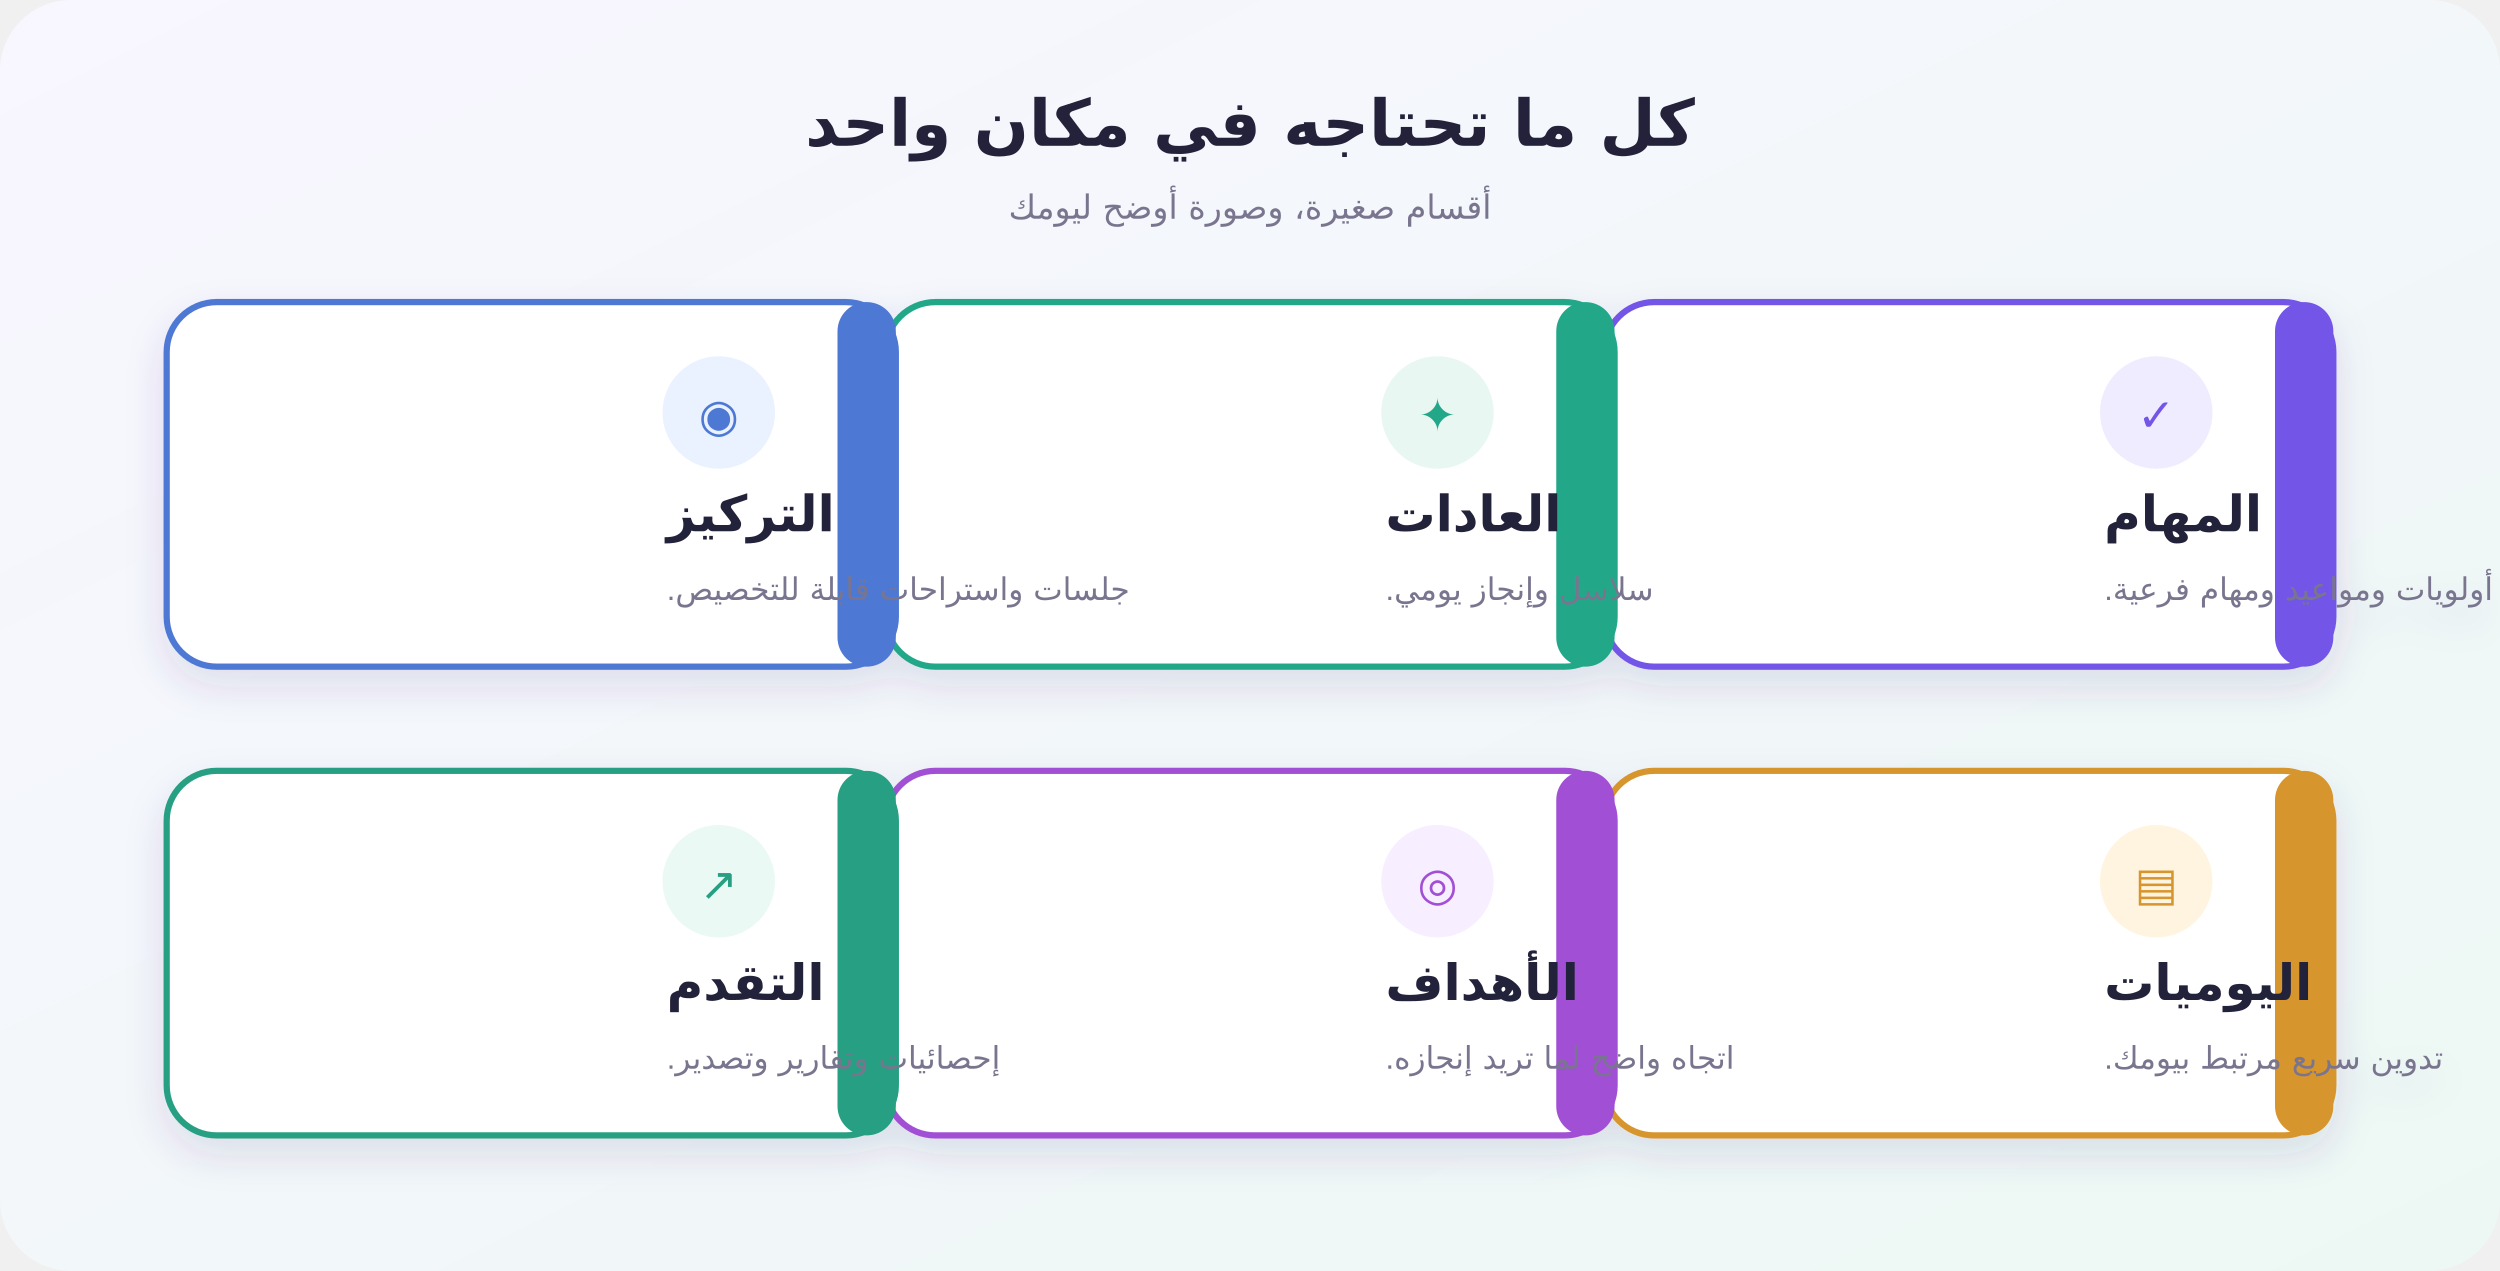
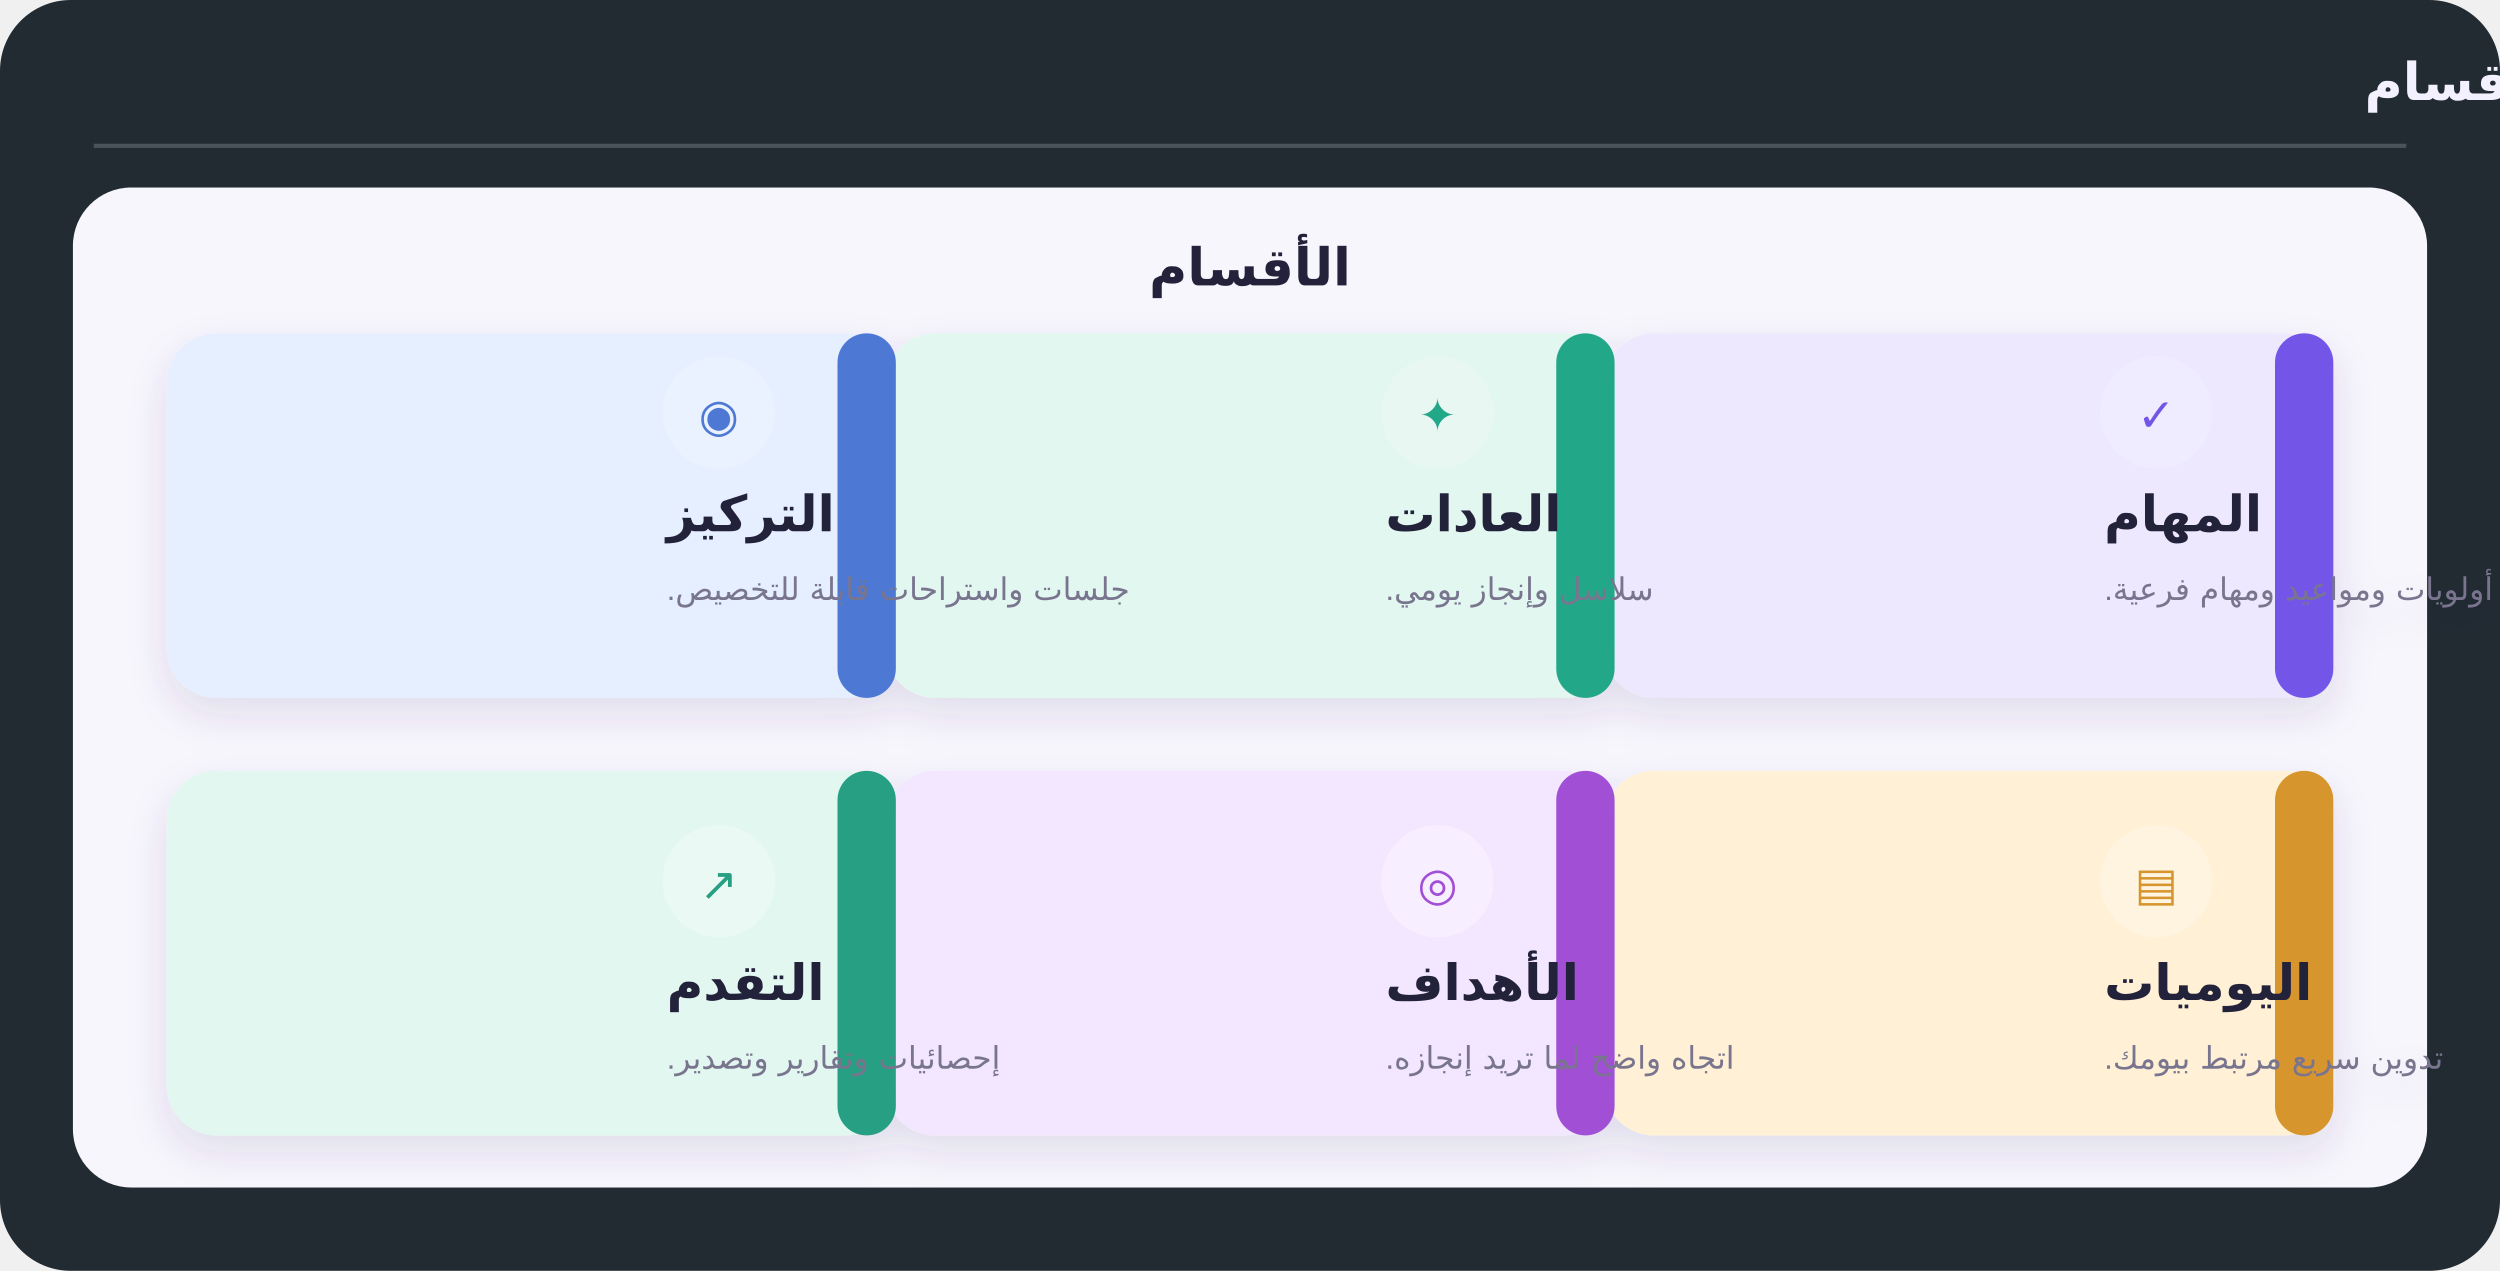
<svg xmlns="http://www.w3.org/2000/svg" viewBox="0 0 1200 610" role="img" aria-labelledby="title description">
  <defs>
    <linearGradient id="bg" x1="0" y1="0" x2="1" y2="1">
      <stop stop-color="#f8f6ff" />
      <stop offset="1" stop-color="#edf8f4" />
    </linearGradient>
    <filter id="shadow" x="-10%" y="-10%" width="120%" height="130%">
      <feDropShadow dx="0" dy="8" stdDeviation="9" flood-color="#4c3a86" flood-opacity=".13" />
    </filter>
  </defs>
-   <rect width="1200" height="610" rx="34" fill="url(#bg)" />
-   <text x="600" y="70" text-anchor="middle" direction="rtl" font-family="Tahoma, Arial, sans-serif" font-size="31" font-weight="800" fill="#24213a">كل ما تحتاجه في مكان واحد</text>
-   <text x="600" y="105" text-anchor="middle" direction="rtl" font-family="Tahoma, Arial, sans-serif" font-size="16" fill="#79758f">أقسام صغيرة، وصورة أوضح ليومك</text>
+   <rect width="1200" height="610" rx="34" fill="#222b32" />
+   <text x="1135" y="48" text-anchor="end" direction="rtl" font-family="Tahoma, Arial, sans-serif" font-size="25" font-weight="800" fill="#f3f0ff">الأقسام</text>
+   <path d="M45 70H1155" stroke="#4a5359" stroke-width="2" />
+   <rect x="35" y="90" width="1130" height="480" rx="28" fill="#f7f6fc" />
+   <text x="600" y="137" text-anchor="middle" direction="rtl" font-family="Tahoma, Arial, sans-serif" font-size="25" font-weight="800" fill="#24213a">الأقسام</text>
  <g font-family="Tahoma, Arial, sans-serif" direction="rtl" filter="url(#shadow)">
    <g>
-       <rect x="770" y="145" width="350" height="175" rx="24" fill="#fff" stroke="#7354e8" stroke-width="3" />
-       <rect x="1092" y="145" width="28" height="175" rx="14" fill="#7354e8" />
+       <rect x="770" y="160" width="350" height="175" rx="24" fill="#eee8ff" />
+       <rect x="1092" y="160" width="28" height="175" rx="14" fill="#7354e8" />
      <circle cx="1035" cy="198" r="27" fill="#f0ecff" />
      <text x="1035" y="207" text-anchor="middle" font-size="22" fill="#7354e8">✓</text>
      <text x="1010" y="255" text-anchor="end" font-size="24" font-weight="800" fill="#24213a">المهام</text>
      <text x="1010" y="288" text-anchor="end" font-size="15" fill="#79758f">أولويات ومواعيد ومهام فرعية.</text>
    </g>
    <g>
-       <rect x="425" y="145" width="350" height="175" rx="24" fill="#fff" stroke="#24a889" stroke-width="3" />
-       <rect x="747" y="145" width="28" height="175" rx="14" fill="#24a889" />
+       <rect x="425" y="160" width="350" height="175" rx="24" fill="#e1f7f0" />
+       <rect x="747" y="160" width="28" height="175" rx="14" fill="#24a889" />
      <circle cx="690" cy="198" r="27" fill="#e8f7f2" />
      <text x="690" y="207" text-anchor="middle" font-size="22" fill="#24a889">✦</text>
      <text x="665" y="255" text-anchor="end" font-size="24" font-weight="800" fill="#24213a">العادات</text>
      <text x="665" y="288" text-anchor="end" font-size="15" fill="#79758f">سلاسل وإنجاز يومي.</text>
    </g>
    <g>
-       <rect x="80" y="145" width="350" height="175" rx="24" fill="#fff" stroke="#4d78d4" stroke-width="3" />
-       <rect x="402" y="145" width="28" height="175" rx="14" fill="#4d78d4" />
+       <rect x="80" y="160" width="350" height="175" rx="24" fill="#e5efff" />
+       <rect x="402" y="160" width="28" height="175" rx="14" fill="#4d78d4" />
      <circle cx="345" cy="198" r="27" fill="#eaf1ff" />
      <text x="345" y="207" text-anchor="middle" font-size="22" fill="#4d78d4">◉</text>
      <text x="320" y="255" text-anchor="end" font-size="24" font-weight="800" fill="#24213a">التركيز</text>
      <text x="320" y="288" text-anchor="end" font-size="15" fill="#79758f">جلسات واستراحات قابلة للتخصيص.</text>
    </g>
    <g>
-       <rect x="770" y="370" width="350" height="175" rx="24" fill="#fff" stroke="#d7952d" stroke-width="3" />
+       <rect x="770" y="370" width="350" height="175" rx="24" fill="#fff0d6" />
      <rect x="1092" y="370" width="28" height="175" rx="14" fill="#d7952d" />
      <circle cx="1035" cy="423" r="27" fill="#fff4df" />
      <text x="1035" y="432" text-anchor="middle" font-size="22" fill="#d7952d">▤</text>
      <text x="1010" y="480" text-anchor="end" font-size="24" font-weight="800" fill="#24213a">اليوميات</text>
      <text x="1010" y="513" text-anchor="end" font-size="15" fill="#79758f">تدوين سريع مرتبط بيومك.</text>
    </g>
    <g>
-       <rect x="425" y="370" width="350" height="175" rx="24" fill="#fff" stroke="#a14fd4" stroke-width="3" />
+       <rect x="425" y="370" width="350" height="175" rx="24" fill="#f2e7ff" />
      <rect x="747" y="370" width="28" height="175" rx="14" fill="#a14fd4" />
      <circle cx="690" cy="423" r="27" fill="#f7eeff" />
      <text x="690" y="432" text-anchor="middle" font-size="22" fill="#a14fd4">◎</text>
      <text x="665" y="480" text-anchor="end" font-size="24" font-weight="800" fill="#24213a">الأهداف</text>
      <text x="665" y="513" text-anchor="end" font-size="15" fill="#79758f">اتجاه واضح لما تريد إنجازه.</text>
    </g>
    <g>
-       <rect x="80" y="370" width="350" height="175" rx="24" fill="#fff" stroke="#269f82" stroke-width="3" />
+       <rect x="80" y="370" width="350" height="175" rx="24" fill="#e1f7f0" />
      <rect x="402" y="370" width="28" height="175" rx="14" fill="#269f82" />
      <circle cx="345" cy="423" r="27" fill="#eaf9f4" />
      <text x="345" y="432" text-anchor="middle" font-size="22" fill="#269f82">↗</text>
      <text x="320" y="480" text-anchor="end" font-size="24" font-weight="800" fill="#24213a">التقدم</text>
      <text x="320" y="513" text-anchor="end" font-size="15" fill="#79758f">إحصائيات وتقارير وتصدير.</text>
    </g>
  </g>
</svg>
